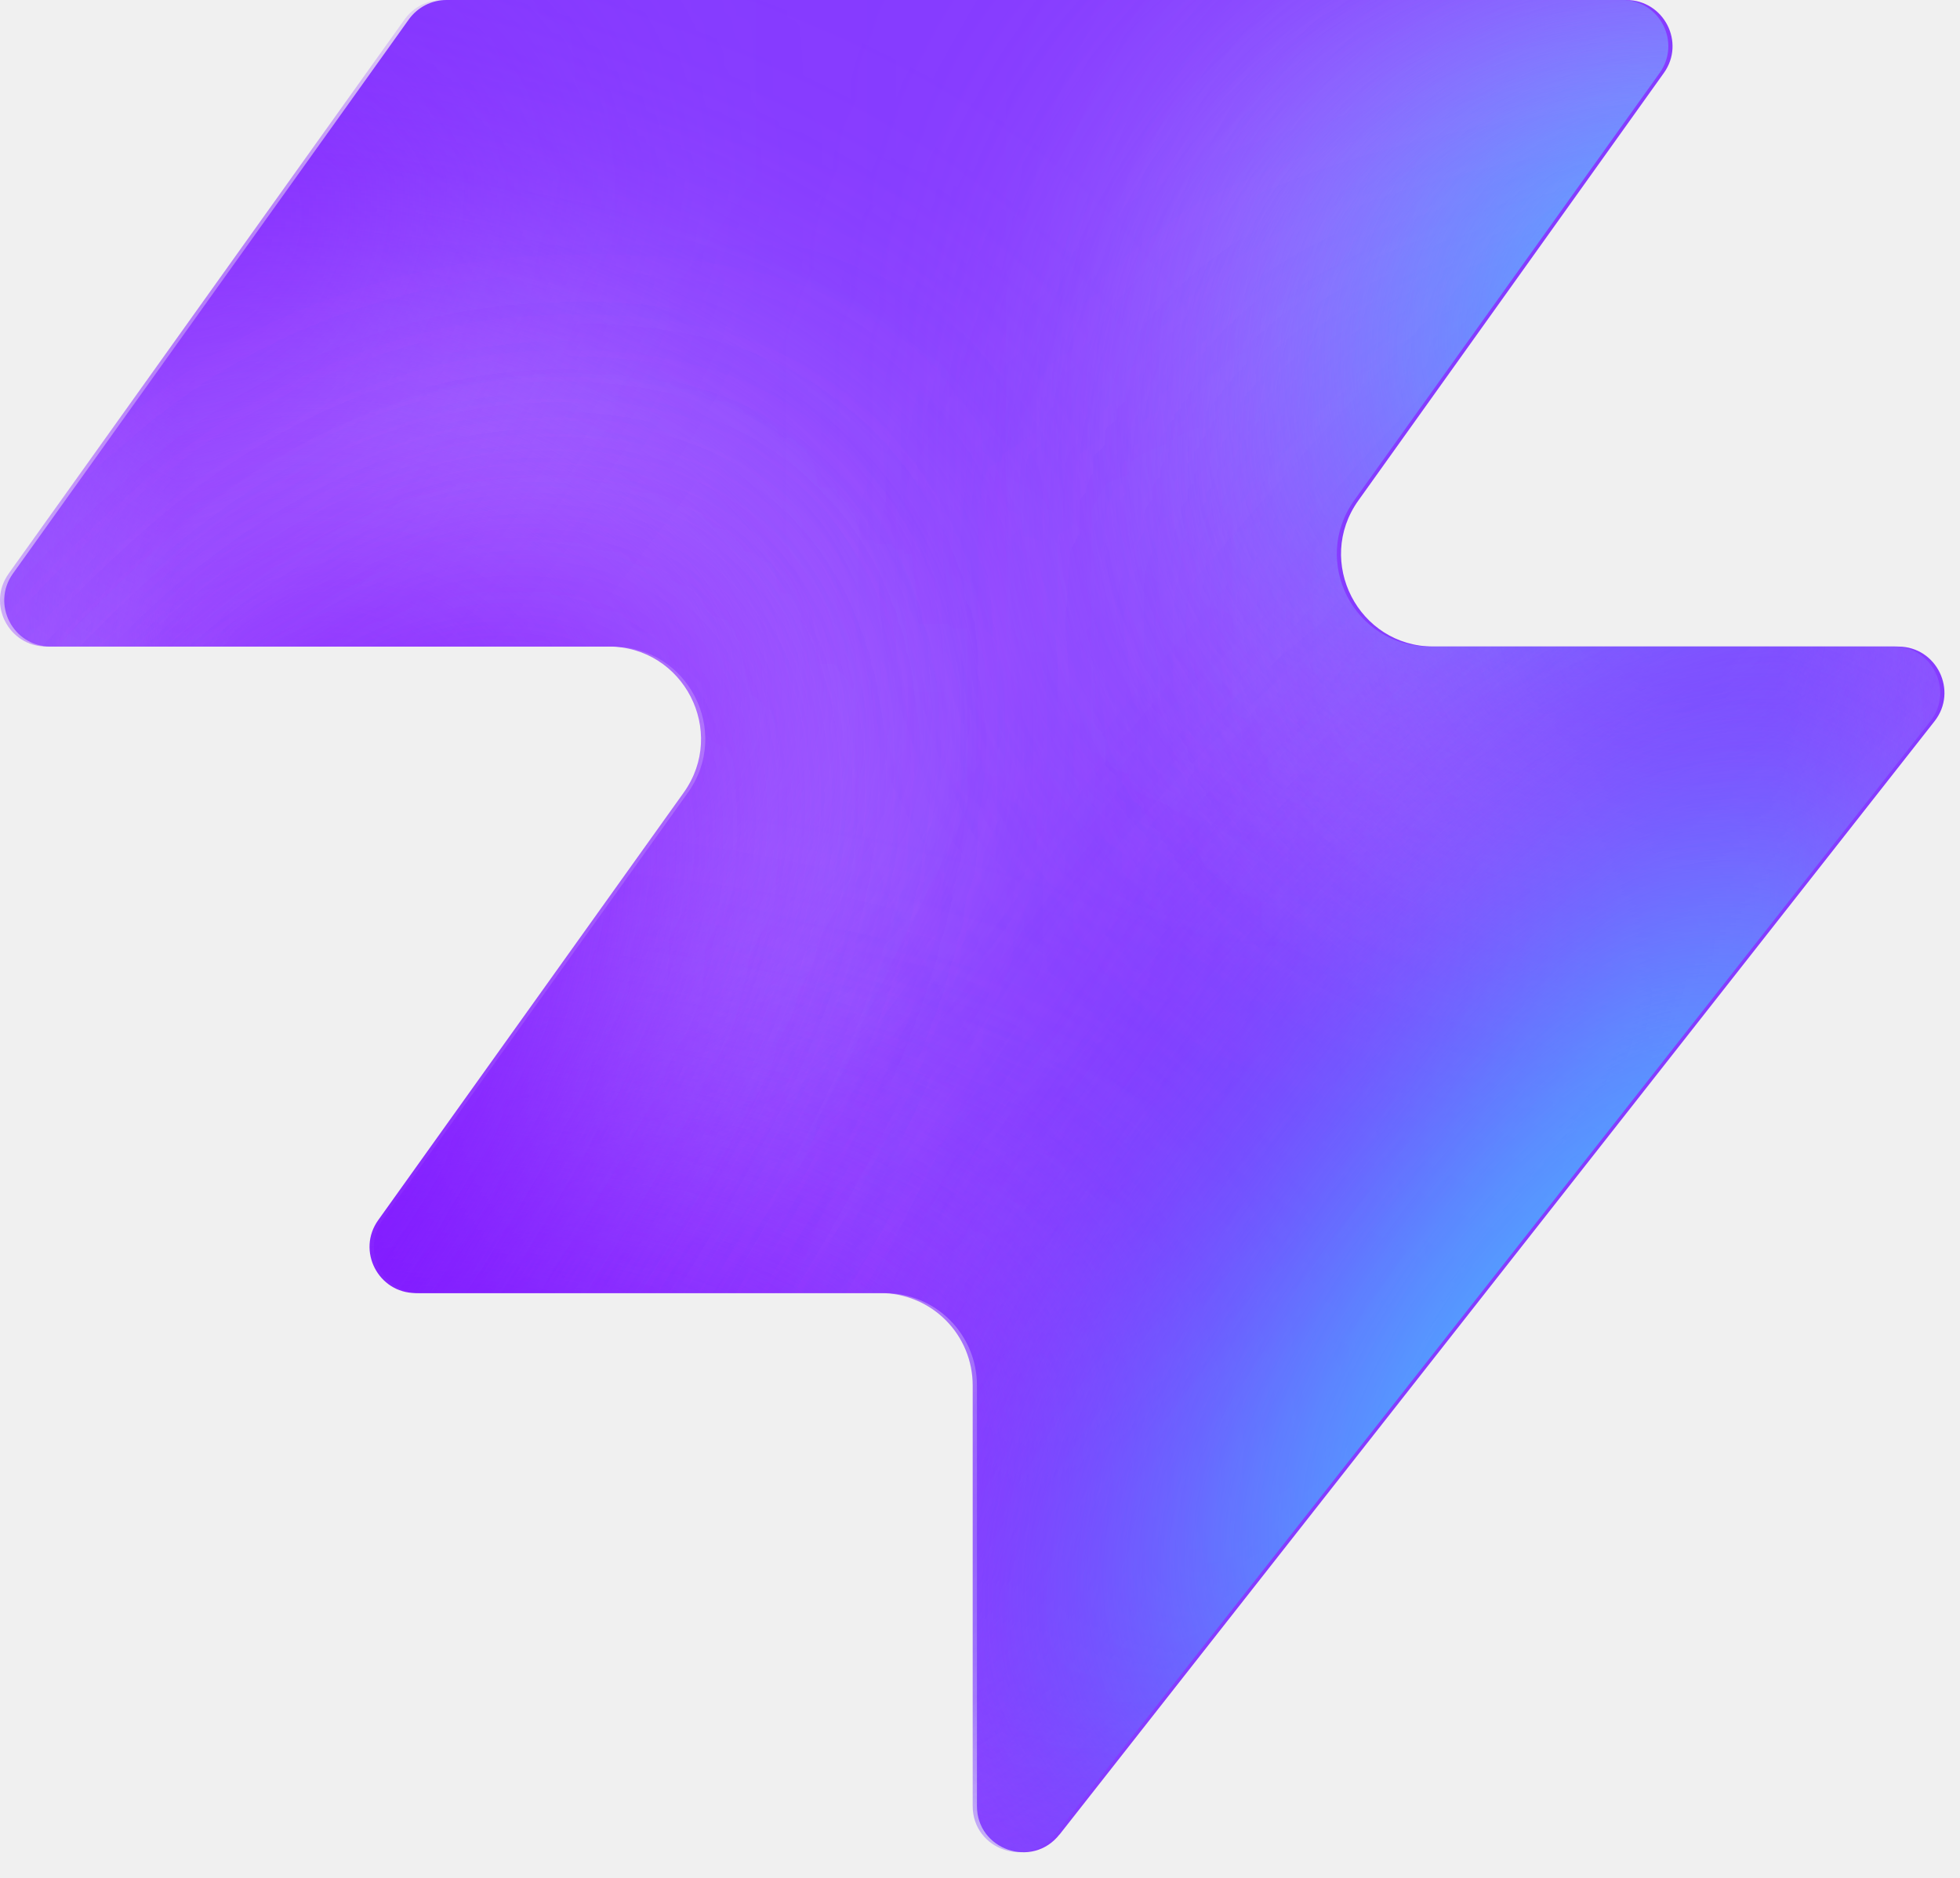
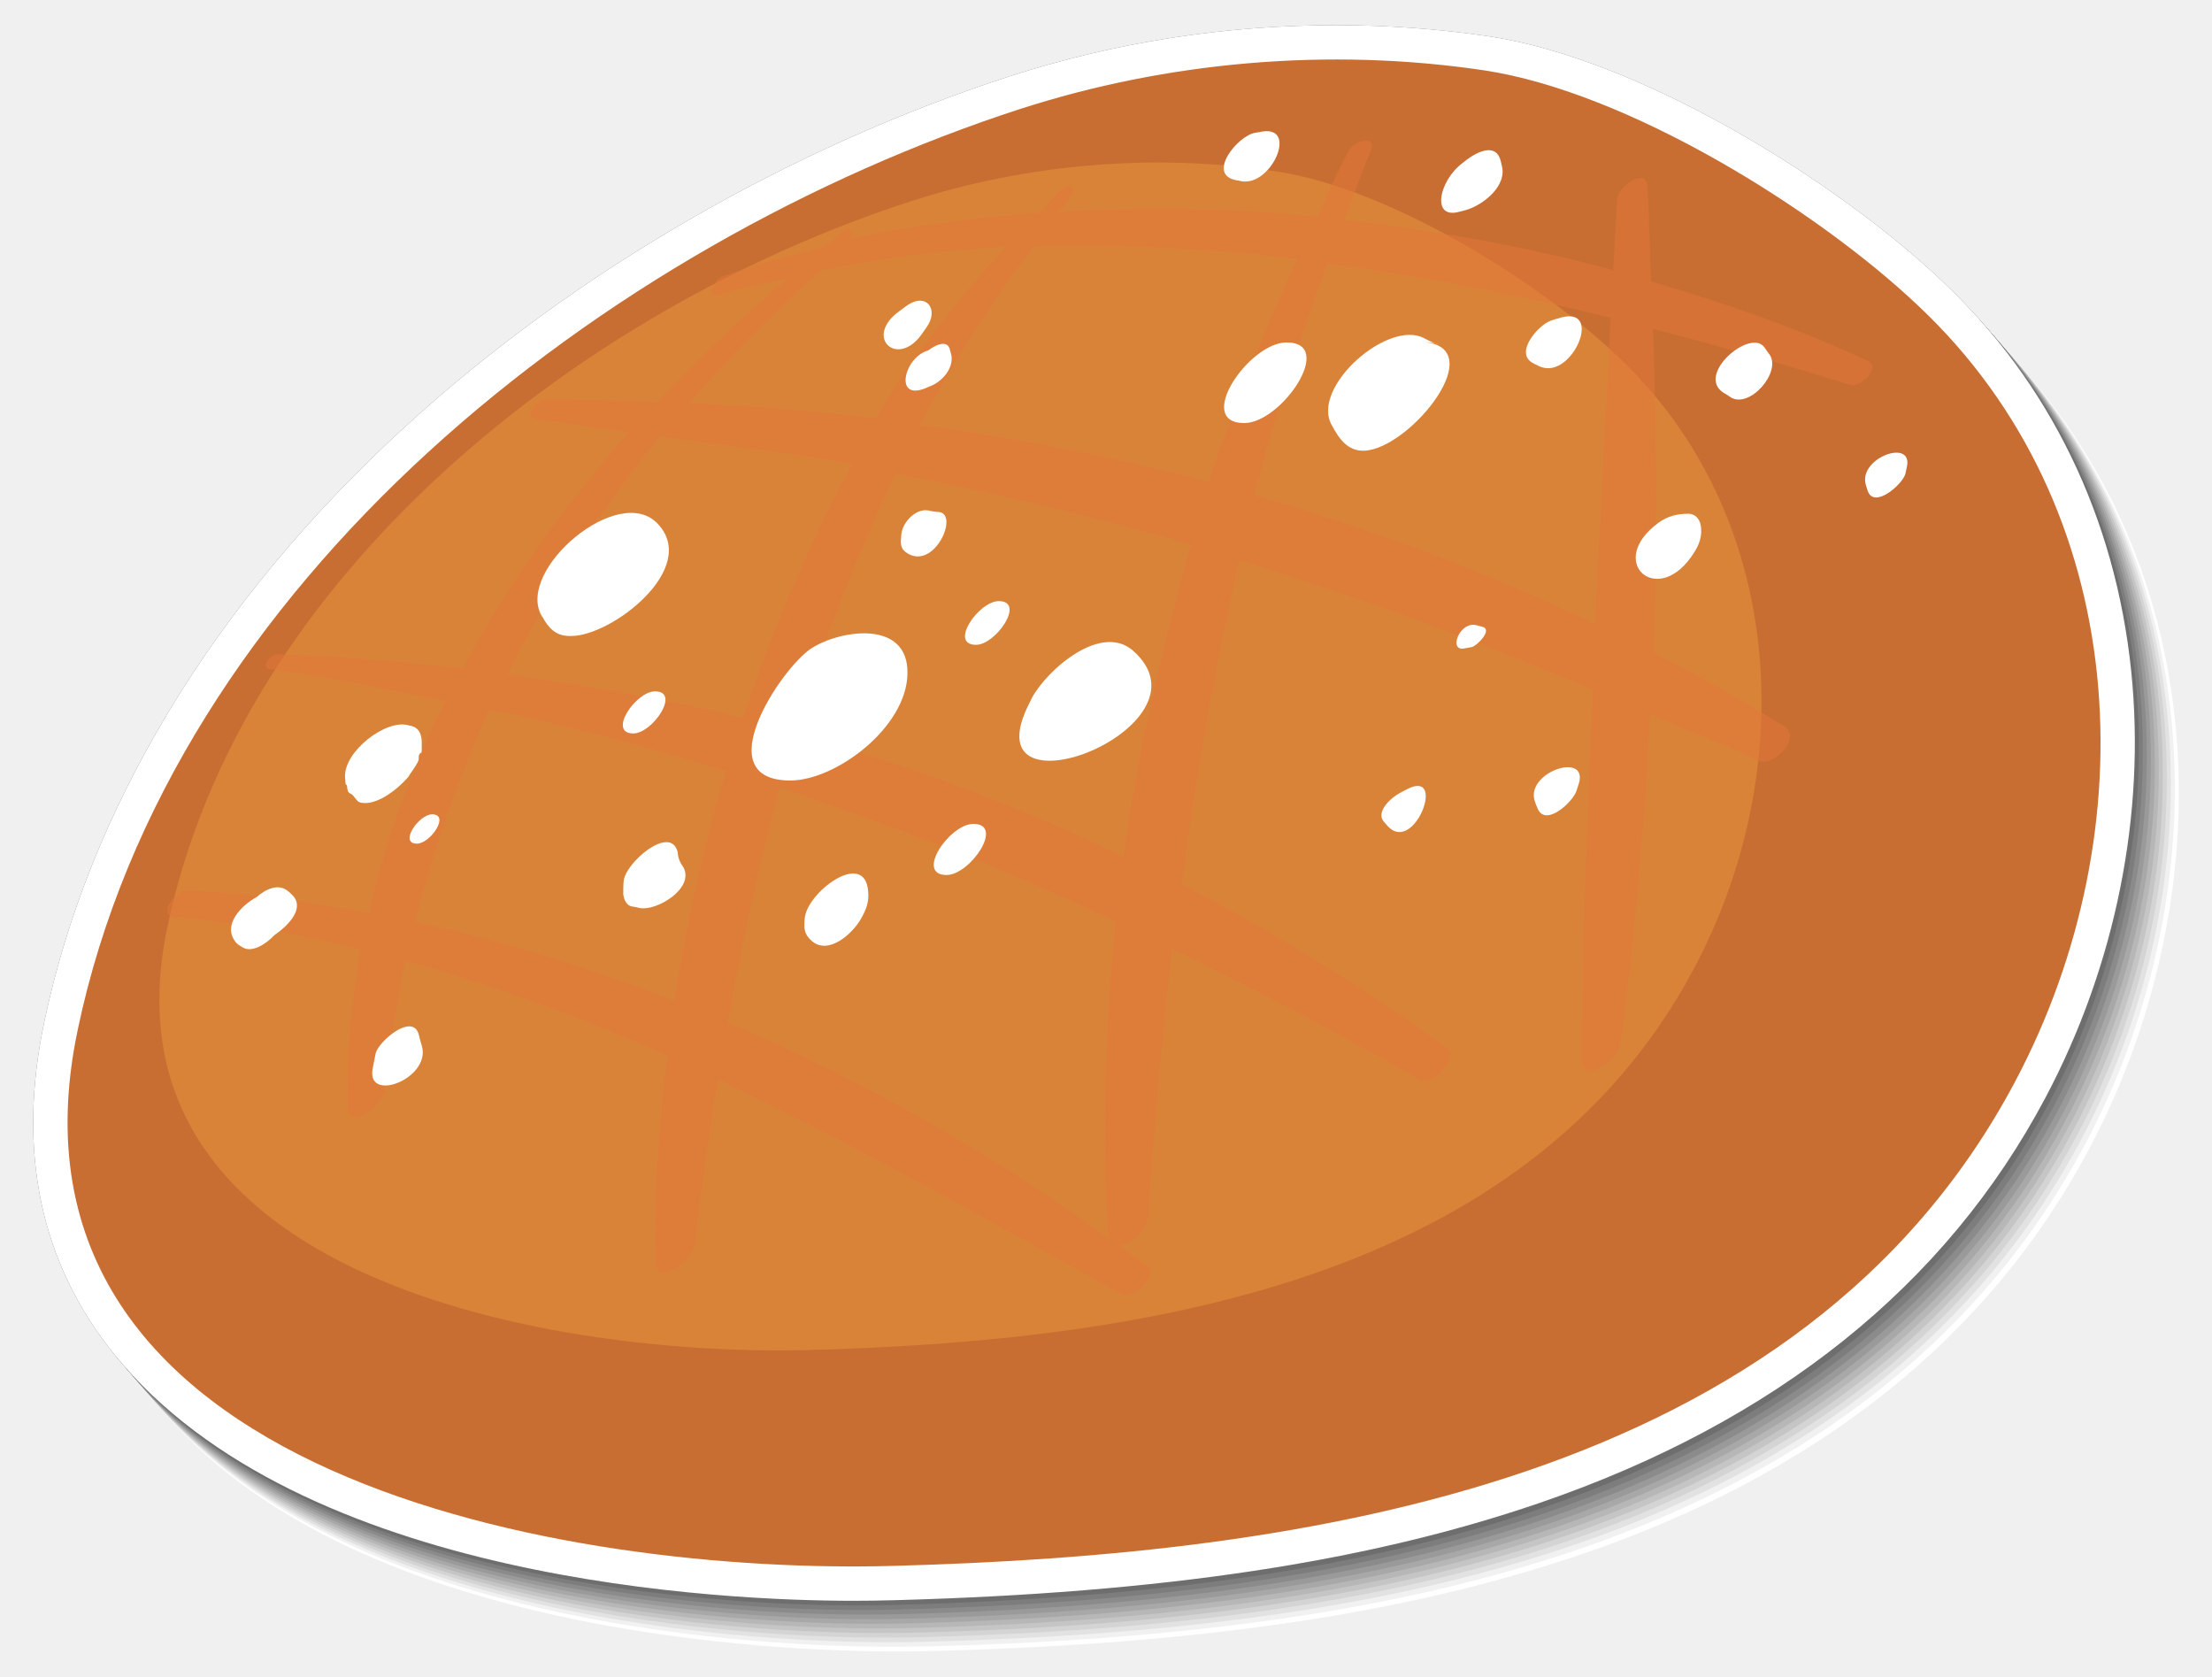
- <svg xmlns="http://www.w3.org/2000/svg" width="48" height="46" fill="none" viewBox="0 0 48 46">
-   <path fill="#863bff" d="M25.946 44.938c-.664.845-2.021.375-2.021-.698V33.937a2.26 2.26 0 0 0-2.262-2.262H10.287c-.92 0-1.456-1.04-.92-1.788l7.48-10.471c1.07-1.497 0-3.578-1.842-3.578H1.237c-.92 0-1.456-1.04-.92-1.788L10.013.474c.214-.297.556-.474.92-.474h28.894c.92 0 1.456 1.04.92 1.788l-7.48 10.471c-1.07 1.498 0 3.579 1.842 3.579h11.377c.943 0 1.473 1.088.89 1.83L25.947 44.94z" style="fill:#863bff;fill:color(display-p3 .525 .23 1);fill-opacity:1" />
-   <mask id="a" width="48" height="46" x="0" y="0" maskUnits="userSpaceOnUse" style="mask-type:alpha">
-     <path fill="#000" d="M25.842 44.938c-.664.844-2.021.375-2.021-.698V33.937a2.26 2.26 0 0 0-2.262-2.262H10.183c-.92 0-1.456-1.04-.92-1.788l7.48-10.471c1.07-1.498 0-3.579-1.842-3.579H1.133c-.92 0-1.456-1.04-.92-1.787L9.91.473c.214-.297.556-.474.92-.474h28.894c.92 0 1.456 1.04.92 1.788l-7.48 10.471c-1.07 1.498 0 3.578 1.842 3.578h11.377c.943 0 1.473 1.088.89 1.832L25.843 44.94z" style="fill:#000;fill-opacity:1" />
-   </mask>
-   <g mask="url(#a)">
-     <g filter="url(#b)">
-       <ellipse cx="5.508" cy="14.704" fill="#ede6ff" rx="5.508" ry="14.704" style="fill:#ede6ff;fill:color(display-p3 .927 .903 1);fill-opacity:1" transform="matrix(.00324 1 1 -.00324 -4.47 31.516)" />
+ <svg xmlns="http://www.w3.org/2000/svg" version="1.1" id="Layer_1" x="0px" y="0px" viewBox="0 0 312.389 236.73" style="enable-background:new 0 0 312.389 236.73;" xml:space="preserve">
+   <g>
+     <g>
+       <path style="fill:#FFFFFF;" d="M280.44,46.795c-15.147-14.336-42.674-31.299-63.86-34.5c-7.069-1.058-14.348-1.594-21.634-1.594    c-15.781,0-31.304,2.427-46.143,7.216c-31.279,10.15-61.603,27.725-85.384,49.487c-27.013,24.719-44.647,53.847-50.996,84.228    c-3.82,18.205-0.468,33.95,9.965,46.801c26.177,32.239,86.421,34.746,104.262,34.747h0.006c1.97,0,3.937-0.027,5.838-0.081    c37.796-1.021,66.734-5.378,91.071-13.71c33.367-11.425,57.429-30.687,71.515-57.251c9.89-18.642,14.19-40.024,12.111-60.211    C304.954,80.2,295.699,61.133,280.44,46.795z" />
+       <path style="fill:#F1F1F1;" d="M279.875,46.145c-15.146-14.336-42.673-31.298-63.859-34.5c-7.069-1.058-14.348-1.593-21.634-1.593    c-15.781,0-31.305,2.427-46.143,7.215c-31.28,10.15-61.603,27.726-85.385,49.488C35.843,91.474,18.208,120.6,11.858,150.981    c-3.82,18.206-0.467,33.95,9.966,46.8c26.176,32.24,86.421,34.748,104.262,34.749h0.006c1.97,0,3.937-0.028,5.838-0.083    c37.796-1.02,66.734-5.377,91.071-13.71c33.366-11.424,57.429-30.686,71.514-57.25c9.89-18.642,14.191-40.024,12.112-60.211    C304.39,79.551,295.135,60.482,279.875,46.145z" />
+       <path style="fill:#E2E2E2;" d="M279.312,45.494c-15.148-14.335-42.674-31.298-63.859-34.5c-7.07-1.057-14.349-1.593-21.635-1.593    c-15.781,0-31.304,2.426-46.143,7.217C116.396,26.768,86.072,44.343,62.29,66.104c-27.012,24.719-44.646,53.847-50.996,84.228    c-3.82,18.205-0.467,33.95,9.967,46.801c26.176,32.24,86.42,34.746,104.262,34.747h0.006c1.969,0,3.936-0.027,5.837-0.081    c37.796-1.021,66.734-5.379,91.07-13.71c33.368-11.425,57.43-30.687,71.516-57.252c9.889-18.641,14.19-40.023,12.112-60.211    C303.825,78.9,294.57,59.832,279.312,45.494z" />
+       <path style="fill:#D4D4D4;" d="M278.747,44.845c-15.147-14.336-42.674-31.299-63.861-34.501    c-7.069-1.057-14.347-1.593-21.633-1.593c-15.782,0-31.305,2.427-46.143,7.216c-31.28,10.15-61.603,27.725-85.385,49.487    c-27.012,24.719-44.646,53.847-50.996,84.227c-3.82,18.206-0.467,33.951,9.966,46.801c26.176,32.24,86.421,34.747,104.262,34.748    h0.004c1.972,0,3.939-0.027,5.84-0.082c37.796-1.021,66.734-5.377,91.07-13.709c33.368-11.426,57.43-30.687,71.514-57.251    c9.891-18.641,14.192-40.025,12.112-60.211C303.262,78.25,294.006,59.183,278.747,44.845z" />
+       <path style="fill:#C5C5C5;" d="M278.184,44.194c-15.148-14.336-42.675-31.298-63.861-34.499    c-7.07-1.058-14.347-1.595-21.633-1.595c-15.782,0-31.304,2.428-46.144,7.218c-31.278,10.148-61.603,27.725-85.385,49.487    c-27.012,24.718-44.646,53.846-50.995,84.226c-3.821,18.205-0.468,33.951,9.965,46.802    c26.177,32.239,86.422,34.745,104.262,34.747c0.002,0,0.004,0,0.004,0c1.973,0,3.939-0.028,5.839-0.081    c37.796-1.021,66.735-5.379,91.072-13.711c33.366-11.424,57.429-30.687,71.515-57.251c9.89-18.641,14.19-40.023,12.112-60.21    C302.697,77.601,293.442,58.532,278.184,44.194z" />
+       <path style="fill:#B7B7B7;" d="M277.619,43.545c-15.147-14.336-42.675-31.298-63.861-34.5c-7.07-1.057-14.347-1.593-21.634-1.593    c-15.781,0-31.303,2.427-46.143,7.216c-31.279,10.149-61.603,27.725-85.384,49.487C33.585,88.873,15.95,118.002,9.602,148.383    c-3.821,18.204-0.467,33.949,9.965,46.8c26.177,32.239,86.421,34.746,104.262,34.748c0,0,0.004,0,0.006,0    c1.971,0,3.938-0.028,5.838-0.081c37.795-1.021,66.735-5.379,91.071-13.711c33.366-11.424,57.429-30.686,71.515-57.251    c9.89-18.641,14.19-40.024,12.112-60.21C302.132,76.951,292.878,57.883,277.619,43.545z" />
+       <path style="fill:#A8A8A8;" d="M277.055,42.895c-15.149-14.336-42.675-31.298-63.861-34.5c-7.07-1.057-14.347-1.594-21.634-1.594    c-15.781,0-31.303,2.428-46.143,7.217c-31.279,10.15-61.603,27.725-85.385,49.487c-27.012,24.719-44.646,53.846-50.995,84.227    c-3.821,18.206-0.468,33.951,9.965,46.8c26.177,32.241,86.421,34.748,104.262,34.749h0.006c1.971,0,3.937-0.028,5.837-0.082    c37.796-1.02,66.736-5.378,91.072-13.71c33.366-11.425,57.429-30.686,71.515-57.251c9.89-18.641,14.19-40.024,12.111-60.211    C301.567,76.3,292.313,57.232,277.055,42.895z" />
+       <path style="fill:#9A9A9A;" d="M276.49,42.245c-15.149-14.336-42.675-31.3-63.861-34.501c-7.069-1.058-14.348-1.593-21.634-1.593    c-15.781,0-31.303,2.426-46.142,7.216c-31.28,10.15-61.604,27.725-85.386,49.486C32.455,87.573,14.821,116.7,8.473,147.081    c-3.821,18.206-0.468,33.952,9.965,46.801c26.177,32.241,86.421,34.747,104.262,34.748c0,0,0.004,0,0.006,0    c1.971,0,3.937-0.027,5.838-0.082c37.796-1.021,66.734-5.377,91.071-13.709c33.366-11.425,57.429-30.687,71.515-57.251    c9.89-18.642,14.191-40.025,12.111-60.212C301.003,75.649,291.748,56.583,276.49,42.245z" />
+       <path style="fill:#8B8B8B;" d="M275.924,41.596c-15.146-14.336-42.673-31.3-63.859-34.502c-7.069-1.057-14.348-1.592-21.634-1.592    c-15.781,0-31.304,2.426-46.143,7.215c-31.279,10.151-61.603,27.725-85.384,49.487c-27.013,24.72-44.647,53.847-50.996,84.227    c-3.821,18.206-0.468,33.951,9.965,46.8c26.177,32.241,86.421,34.747,104.262,34.748h0.006c1.97,0,3.937-0.026,5.838-0.082    c37.796-1.021,66.734-5.376,91.07-13.708c33.368-11.427,57.43-30.688,71.516-57.251c9.889-18.642,14.19-40.026,12.111-60.212    C300.439,75,291.184,55.933,275.924,41.596z" />
+       <path style="fill:#7D7D7D;" d="M275.36,40.944c-15.148-14.336-42.674-31.299-63.86-34.5c-7.069-1.058-14.348-1.594-21.635-1.594    c-15.78,0-31.303,2.427-46.142,7.217c-31.279,10.149-61.603,27.725-85.385,49.487C31.326,86.273,13.691,115.4,7.343,145.781    c-3.821,18.206-0.467,33.952,9.966,46.801c26.177,32.24,86.421,34.747,104.262,34.747c0,0,0.003,0,0.006,0    c1.97,0,3.936-0.027,5.838-0.081c37.796-1.021,66.733-5.377,91.071-13.709c33.367-11.426,57.428-30.688,71.515-57.251    c9.89-18.641,14.19-40.025,12.111-60.212C299.874,74.351,290.619,55.282,275.36,40.944z" />
+       <path style="fill:#6E6E6E;" d="M274.796,40.295c-15.147-14.335-42.674-31.298-63.86-34.501    c-7.069-1.057-14.348-1.593-21.634-1.593c-15.781,0-31.304,2.427-46.143,7.216c-31.279,10.15-61.602,27.725-85.385,49.487    c-27.012,24.72-44.646,53.847-50.996,84.228c-3.82,18.205-0.468,33.95,9.966,46.8c26.177,32.24,86.421,34.748,104.262,34.748    h0.006c1.97,0,3.937-0.027,5.837-0.081c37.797-1.021,66.735-5.378,91.071-13.71c33.368-11.425,57.43-30.687,71.516-57.251    c9.889-18.642,14.19-40.024,12.111-60.211C299.31,73.7,290.055,54.633,274.796,40.295z" />
+       <path style="fill:#606060;" d="M274.232,39.645c-15.147-14.336-42.674-31.298-63.86-34.5c-7.07-1.058-14.348-1.594-21.634-1.594    c-15.781,0-31.304,2.428-46.143,7.217C111.315,20.917,80.992,38.492,57.21,60.255c-27.012,24.719-44.646,53.846-50.996,84.227    c-3.82,18.206-0.467,33.951,9.966,46.801c26.177,32.24,86.421,34.747,104.262,34.748h0.005c1.971,0,3.938-0.028,5.839-0.082    c37.796-1.021,66.734-5.378,91.07-13.71c33.368-11.425,57.43-30.686,71.515-57.251c9.89-18.641,14.191-40.024,12.112-60.211    C298.745,73.05,289.49,53.982,274.232,39.645z" />
    </g>
-     <g filter="url(#c)">
-       <ellipse cx="10.399" cy="29.851" fill="#ede6ff" rx="10.399" ry="29.851" style="fill:#ede6ff;fill:color(display-p3 .927 .903 1);fill-opacity:1" transform="matrix(.00324 1 1 -.00324 -39.328 7.883)" />
-     </g>
-     <g filter="url(#d)">
-       <ellipse cx="5.508" cy="30.487" fill="#7e14ff" rx="5.508" ry="30.487" style="fill:#7e14ff;fill:color(display-p3 .492 .077 1);fill-opacity:1" transform="rotate(89.814 -25.913 -14.639)scale(1 -1)" />
-     </g>
-     <g filter="url(#e)">
-       <ellipse cx="5.508" cy="30.599" fill="#7e14ff" rx="5.508" ry="30.599" style="fill:#7e14ff;fill:color(display-p3 .492 .077 1);fill-opacity:1" transform="rotate(89.814 -32.644 -3.334)scale(1 -1)" />
-     </g>
-     <g filter="url(#f)">
-       <ellipse cx="5.508" cy="30.599" fill="#7e14ff" rx="5.508" ry="30.599" style="fill:#7e14ff;fill:color(display-p3 .492 .077 1);fill-opacity:1" transform="matrix(.00324 1 1 -.00324 -34.34 30.47)" />
-     </g>
-     <g filter="url(#g)">
-       <ellipse cx="14.072" cy="22.078" fill="#ede6ff" rx="14.072" ry="22.078" style="fill:#ede6ff;fill:color(display-p3 .927 .903 1);fill-opacity:1" transform="rotate(93.35 24.506 48.493)scale(-1 1)" />
-     </g>
-     <g filter="url(#h)">
-       <ellipse cx="3.47" cy="21.501" fill="#7e14ff" rx="3.47" ry="21.501" style="fill:#7e14ff;fill:color(display-p3 .492 .077 1);fill-opacity:1" transform="rotate(89.009 28.708 47.59)scale(-1 1)" />
-     </g>
-     <g filter="url(#i)">
-       <ellipse cx="3.47" cy="21.501" fill="#7e14ff" rx="3.47" ry="21.501" style="fill:#7e14ff;fill:color(display-p3 .492 .077 1);fill-opacity:1" transform="rotate(89.009 28.708 47.59)scale(-1 1)" />
-     </g>
-     <g filter="url(#j)">
-       <ellipse cx=".387" cy="8.972" fill="#7e14ff" rx="4.407" ry="29.108" style="fill:#7e14ff;fill:color(display-p3 .492 .077 1);fill-opacity:1" transform="rotate(39.51 .387 8.972)" />
-     </g>
-     <g filter="url(#k)">
-       <ellipse cx="47.523" cy="-6.092" fill="#7e14ff" rx="4.407" ry="29.108" style="fill:#7e14ff;fill:color(display-p3 .492 .077 1);fill-opacity:1" transform="rotate(37.892 47.523 -6.092)" />
-     </g>
-     <g filter="url(#l)">
-       <ellipse cx="41.412" cy="6.333" fill="#47bfff" rx="5.971" ry="9.665" style="fill:#47bfff;fill:color(display-p3 .28 .748 1);fill-opacity:1" transform="rotate(37.892 41.412 6.333)" />
-     </g>
-     <g filter="url(#m)">
-       <ellipse cx="-1.879" cy="38.332" fill="#7e14ff" rx="4.407" ry="29.108" style="fill:#7e14ff;fill:color(display-p3 .492 .077 1);fill-opacity:1" transform="rotate(37.892 -1.88 38.332)" />
-     </g>
-     <g filter="url(#n)">
-       <ellipse cx="-1.879" cy="38.332" fill="#7e14ff" rx="4.407" ry="29.108" style="fill:#7e14ff;fill:color(display-p3 .492 .077 1);fill-opacity:1" transform="rotate(37.892 -1.88 38.332)" />
-     </g>
-     <g filter="url(#o)">
-       <ellipse cx="35.651" cy="29.907" fill="#7e14ff" rx="4.407" ry="29.108" style="fill:#7e14ff;fill:color(display-p3 .492 .077 1);fill-opacity:1" transform="rotate(37.892 35.651 29.907)" />
-     </g>
-     <g filter="url(#p)">
-       <ellipse cx="38.418" cy="32.4" fill="#47bfff" rx="5.971" ry="15.297" style="fill:#47bfff;fill:color(display-p3 .28 .748 1);fill-opacity:1" transform="rotate(37.892 38.418 32.4)" />
+     <path style="fill:#FFFFFF;" d="M274.232,39.645c-15.147-14.336-42.674-31.298-63.86-34.5c-7.07-1.058-14.348-1.594-21.634-1.594   c-15.781,0-31.304,2.428-46.143,7.217C111.315,20.917,80.992,38.492,57.21,60.255c-27.012,24.719-44.646,53.846-50.996,84.227   c-3.82,18.206-0.467,33.951,9.966,46.801c26.177,32.24,86.421,34.747,104.262,34.748h0.005c1.971,0,3.938-0.028,5.839-0.082   c37.796-1.021,66.734-5.378,91.07-13.71c33.368-11.425,57.43-30.686,71.515-57.251c9.89-18.641,14.191-40.024,12.112-60.211   C298.745,73.05,289.49,53.982,274.232,39.645z" />
+     <g>
+       <g>
+         <path style="fill:#C96E33;" d="M270.898,43.168c-14.523-13.745-41.147-30.189-61.245-33.227     c-21.987-3.289-44.881-1.235-65.562,5.44C85.42,34.419,24.188,82.182,10.961,145.479c-13.316,63.461,70.31,76.888,115.193,75.622     c57.935-1.565,128.271-11.508,158.432-68.386C303.44,117.174,301.152,71.595,270.898,43.168z" />
+         <path style="opacity:0.5;fill:#EA973D;" d="M228.493,50.343c-11.405-10.824-32.463-23.774-48.28-26.146     c-17.303-2.632-35.407-1.027-51.654,4.249C82.318,43.438,34.057,81.095,23.628,130.962c-10.49,50.046,55.415,60.633,90.78,59.655     c45.699-1.266,101.075-9.082,124.856-53.932C254.146,108.673,252.275,72.779,228.493,50.343z" />
+         <path style="opacity:0.5;fill:#E47639;" d="M263.816,50.986c-9.352-4.384-19.784-8.066-30.637-11.238     c-0.199-4.49-0.24-8.938-0.549-13.478c-0.165-2.727-4.159,0.081-4.25,1.887c-0.167,3.295-0.365,6.697-0.542,9.996     c-12.18-3.299-25.034-5.621-38.026-7.096c1.284-3.162,2.302-6.386,3.709-9.569c1.082-2.599-2.217-1.688-3.056-0.186     c-1.629,2.975-2.957,6.191-4.405,9.289c-12.269-1.214-24.541-1.336-36.528-0.651c0.602-0.756,1.143-1.606,1.755-2.386     c0.994-1.182-0.373-1.657-1.258-0.911c-1.19,1.014-2.164,2.374-3.315,3.44c-9.094,0.684-18.061,1.764-26.543,3.672     c0.302-0.933-0.079-1.848-1.233-0.976c-0.805,0.631-1.563,1.391-2.383,2.052c-5.028,1.266-10.039,2.57-14.706,4.293     c-0.99,0.394-2.121,3.05-0.369,2.51c3.213-0.994,6.512-1.534,9.736-2.322c-6.326,5.452-12.548,11.218-18.403,17.472     c-5.184-0.167-10.476-0.425-15.696-0.394c-1.213,0-3.301,2.58-1.431,2.787c4.47,0.478,8.666,1.316,13.072,1.889     c-8.979,10.221-17.002,21.41-23.422,33.342c-8.604-0.996-17.324-1.741-26.167-2.035c-0.933-0.051-2.426,1.908-1.13,2.098     c8.654,1.034,16.633,2.944,24.83,4.498c-4.706,9.603-8.479,19.597-10.773,29.984c-8.572-1.597-17.155-2.832-25.61-3.211     c-1.665-0.086-4.289,3.449-1.943,3.688c9.078,0.849,17.819,2.55,26.427,4.622c-1.266,7.3-2.086,14.702-1.85,22.282     c0.084,3.38,4.947-0.229,5.184-2.263c0.677-6.314,1.694-12.46,2.944-18.422c12.712,3.525,25.028,8.044,37.036,13.395     c-1.254,10.225-1.989,20.143-1.671,29.124c0.083,3.64,5.225-0.166,5.445-2.334c0.954-7.775,2.085-15.552,3.315-23.432     c19.432,9.21,38.248,19.906,57.044,30.338c1.608,0.901,5.248-2.696,3.62-3.984c-1.258-0.951-2.663-1.872-4.011-2.838     c1.666-0.207,3.968-2.241,4.081-3.795c0.885-12.771,1.951-25.495,3.444-38.194c11.577,5.701,23.105,11.735,34.844,18.455     c1.817,1.057,5.809-3.037,4.013-4.365c-12.194-8.814-24.693-16.515-37.53-23.153c1.989-15.425,4.676-30.666,8.15-45.741     c16.712,5.063,33.34,11.229,49.931,18.248c-0.779,17.519-1.567,35.083-1.473,52.41c0.04,3.448,5.091-0.238,5.369-2.334     c2.086-15.656,3.35-31.167,4.19-46.603c5.101,2.251,10.149,4.063,15.281,6.552c2.126,1.008,6.137-3.285,3.689-4.801     c-6.021-3.752-12.275-7.237-18.516-10.472c0.633-15.175,0.457-30.365-0.064-45.697c9.562,2.485,18.879,5.1,27.795,7.897     C262.75,54.832,265.673,51.835,263.816,50.986z M115.882,38.192c8.582-1.722,17.343-2.904,26.231-3.338     c-6.72,7.145-13.024,15.063-18.405,24.218c-8.758-1.057-17.583-1.741-26.366-2.167C102.963,50.407,109.181,44.184,115.882,38.192     z M93.109,61.622c9.136,1.245,18.439,2.261,27.261,3.901c-6.006,11.238-11.305,23.307-15.398,35.873     c-10.905-2.698-22.007-4.585-33.317-6.12C77.479,83.375,84.643,72.207,93.109,61.622z M95.22,141.291     c-11.968-4.656-24.223-8.421-36.581-11.094c2.562-10.555,6.201-20.488,10.45-30.066c11.405,2.395,22.594,5.348,33.414,8.739     C99.314,119.715,96.906,130.663,95.22,141.291z M156.491,174.57c0,0.27,0.216,0.239,0.236,0.425     c-16.173-11.83-34.514-22.301-53.964-30.608c1.971-11.132,4.397-22.215,7.37-33.175c16.085,5.403,31.935,11.498,47.464,18.879     C156.034,145.126,155.559,160.097,156.491,174.57z M158.68,120.969c-14.942-7.217-30.421-12.979-46.314-17.398     c3.774-12.671,8.48-24.923,14.143-36.724c14.13,2.758,28.055,6.099,41.729,10.037C164.1,91.336,160.74,106.089,158.68,120.969z      M170.738,68.053c-13.358-3.526-27.02-6.159-40.811-8.056c4.621-8.804,10.015-17.159,15.977-25.185     c12.298-0.363,24.811,0.228,37.314,1.741C178.583,46.684,174.312,57.134,170.738,68.053z M225.259,88.142     c-15.52-7.483-31.61-13.476-48.129-18.202c2.823-11.055,6.381-21.96,10.339-32.764c13.552,1.826,26.977,4.479,40.011,7.691     C226.765,59.279,225.956,73.65,225.259,88.142z" />
+       </g>
+       <g>
+         <path style="fill:#FFFFFF;" d="M96.525,122.48c-0.478-0.651-0.79-1.366-0.809-2.114c-0.957-4.124-7.592,1.578-7.652,4.17     c-0.042,0.496-0.042,0.951-0.042,1.451c-0.039,0.695,0.32,1.813,1.171,1.989c0.36,0.062,0.735,0.127,1.098,0.228     C92.676,128.715,98.1,125.466,96.525,122.48z" />
+         <path style="fill:#FFFFFF;" d="M92.511,97.62c-2.739,0-6.748,5.941-3.078,5.941C92.158,103.562,96.171,97.62,92.511,97.62z" />
+         <path style="fill:#FFFFFF;" d="M114.491,91.609c-4.18,2.798-14.764,18.597-2.882,18.597c6.438,0,16.432-7.495,16.547-15.094     C128.319,87.418,118.566,88.911,114.491,91.609z" />
+         <path style="fill:#FFFFFF;" d="M160.625,92.458l-0.28-0.271c-4.567-4.678-12.574,2.479-14.628,6.391     c-0.072,0.203-0.197,0.369-0.288,0.599C136.563,116.242,171.017,103.177,160.625,92.458z" />
+         <path style="fill:#FFFFFF;" d="M113.65,129.678c-0.157,1.4-0.072,2.262,0.996,3.192c2.384,2.034,5.724-1.038,6.893-3.047     c0.778-1.36,1.235-2.459,1.061-4.043C122.06,119.891,113.909,126.048,113.65,129.678z" />
+         <path style="fill:#FFFFFF;" d="M137.453,116.335c-3.34,0-8.283,7.216-3.774,7.216     C136.998,123.551,141.943,116.323,137.453,116.335z" />
+         <path style="fill:#FFFFFF;" d="M141.051,84.878c-2.838,0-7.09,6.17-3.213,6.17C140.638,91.048,144.887,84.878,141.051,84.878z" />
+         <path style="fill:#FFFFFF;" d="M59.554,105.055c0.063-1.771-0.697-2.48-1.828-2.632c-3.12-0.968-9.181,3.638-8.999,7.316     c0.022,0.313,0.055,0.561,0.075,0.923c0,0.145,0.143,0.104,0.197,0.252c0.021,0.246,0.042,0.474,0.121,0.745     c0.139,0.413,0.499,0.373,0.717,0.642c0.393,0.415,0.631,0.997,1.193,1.046c2.021,0.375,4.811-1.563,6.593-3.607     c0.197-0.227,0.218-0.403,0.415-0.621c0.449-0.675,0.925-1.316,1.078-1.813c0.043-0.197,0-0.415,0.024-0.582     c0.04-0.176,0.195-0.314,0.218-0.466C59.51,106.476,59.596,106.409,59.554,105.055z" />
+         <path style="fill:#FFFFFF;" d="M92.914,73.984c-5.482-5.932-20.091,6.488-16.433,12.947c0.063,0.073,0.063,0.135,0.137,0.197     c0.861,1.553,1.863,2.673,3.856,2.673h0.177C86.329,89.844,98.817,80.274,92.914,73.984z" />
+         <path style="fill:#FFFFFF;" d="M181.685,48.354c-5.287,0-13.076,11.382-5.96,11.382     C180.969,59.735,188.755,48.344,181.685,48.354z" />
+         <path style="fill:#FFFFFF;" d="M238.386,72.542c-1.546,0.01-2.895,0.34-4.146,1.255c-7.412,5.399-0.455,11.861,4.551,4.902     c0.892-1.244,1.583-2.52,1.451-4.064C240.197,73.523,239.599,72.542,238.386,72.542z" />
+         <path style="fill:#FFFFFF;" d="M216.808,113.298c0.063,0.228,0.168,0.474,0.303,0.767c1.068,2.882,5.123-0.892,5.547-2.468     c0.116-0.354,0.217-0.703,0.332-1.018C224.265,106.03,215.163,109.118,216.808,113.298z" />
+         <path style="fill:#FFFFFF;" d="M209.324,88.487c-0.278-0.052-0.521-0.139-0.758-0.197c-2.446-0.675-4.073,3.755-1.749,3.264     l1.056-0.194C208.566,91.192,210.911,88.893,209.324,88.487z" />
+         <path style="fill:#FFFFFF;" d="M219.95,44.994c-0.339,0.061-0.651,0.197-0.972,0.299c-1.735,0.612-5.228,4.593-2.427,6.004     c0.216,0.114,0.454,0.248,0.691,0.342C221.943,54.139,226.867,42.58,219.95,44.994z" />
+         <path style="fill:#FFFFFF;" d="M134.18,49.493c-0.283-1.555-1.888-0.922-3.119,0c-3.358,0.914-4.861,7.154-0.373,5.328     c0.237-0.121,0.546-0.228,0.83-0.351c1.572-0.652,3.181-2.489,2.838-4.314L134.18,49.493z" />
+         <path style="fill:#FFFFFF;" d="M59.141,146.077c-0.864-3.162-5.728,0.996-6.089,2.667c-0.115,0.643-0.271,1.336-0.395,1.989     c-1.129,5.135,8.17,1.628,6.938-2.995C59.419,147.18,59.273,146.64,59.141,146.077z" />
+         <path style="fill:#FFFFFF;" d="M132.292,72.283c-0.238-0.044-0.559-0.076-0.851-0.127c-1.907-0.643-4.001,1.504-4.154,3.34     c-0.064,0.992-0.258,1.802,0.631,2.477C131.951,80.907,135.788,72.076,132.292,72.283z" />
+         <path style="fill:#FFFFFF;" d="M128.021,43.19c-0.318,0.248-0.673,0.478-0.991,0.726c-5.105,3.668-0.326,8.086,3.096,3.329     c0.238-0.343,0.478-0.686,0.739-1.048C132.665,43.668,130.8,41.188,128.021,43.19z" />
+         <path style="fill:#FFFFFF;" d="M61.023,114.985c-1.883,0-4.727,4.138-2.146,4.138C60.765,119.123,63.608,114.985,61.023,114.985z     " />
+         <path style="fill:#FFFFFF;" d="M41.137,126.247c-0.142-0.157-0.236-0.26-0.42-0.385c-1.328-1.181-3.157-0.354-4.449,0.788     c-2.306,1.254-4.791,3.959-3.062,6.271c0.26,0.405,0.654,0.592,1.069,0.851c1.214,0.758,3.163-0.32,4.501-1.752     C41.076,130.445,43.12,127.977,41.137,126.247z" />
+         <path style="fill:#FFFFFF;" d="M178.212,18.579c-0.303,0.061-0.583,0.121-0.903,0.162c-2.476,0.354-6.985,5.911-2.734,6.699     c0.278,0.04,0.518,0.093,0.754,0.147C179.52,26.352,183.396,17.728,178.212,18.579z" />
+         <path style="fill:#FFFFFF;" d="M200.738,48.268c3.38,0.157,2.72,0.79,0.479-0.466c-5.09-2.868-16.175,6.875-13.135,12.235     c0.973,1.794,2.188,3.721,4.635,3.6C199.189,63.321,210.872,48.779,200.738,48.268z" />
+         <path style="fill:#FFFFFF;" d="M249.936,50.104c-0.256-0.318-0.477-0.643-0.717-1.004c-1.907-2.892-9.838,3.793-5.805,6.363     c0.362,0.188,0.695,0.417,1.014,0.643C247.094,57.726,251.561,52.604,249.936,50.104z" />
+         <path style="fill:#FFFFFF;" d="M211.884,22.536c-0.775-2.455-3.535-1.048-5.379,0.52c-3.245,2.415-4.482,8.002-0.363,6.833     c0.303-0.075,0.561-0.157,0.915-0.238c2.4-0.707,5.958-3.465,4.984-6.451C212.021,22.972,211.925,22.745,211.884,22.536z" />
+         <path style="fill:#FFFFFF;" d="M263.525,68.549c0.076,0.208,0.116,0.436,0.218,0.693c0.872,2.749,4.968-0.879,5.341-2.332     l0.195-0.9C270.318,61.769,262.272,64.673,263.525,68.549z" />
+         <path style="fill:#FFFFFF;" d="M198.637,111.472c-0.324,0.157-0.674,0.351-0.978,0.521c-1.151,0.599-3.491,2.65-2.184,4.083     c0.177,0.167,0.277,0.345,0.475,0.54C199.725,120.802,204.431,108.383,198.637,111.472z" />
+       </g>
    </g>
  </g>
-   <defs>
-     <filter id="b" width="60.045" height="41.654" x="-19.77" y="16.149" color-interpolation-filters="sRGB" filterUnits="userSpaceOnUse">
-       <feFlood flood-opacity="0" result="BackgroundImageFix" />
-       <feBlend in="SourceGraphic" in2="BackgroundImageFix" result="shape" />
-       <feGaussianBlur result="effect1_foregroundBlur_2002_17158" stdDeviation="7.659" />
-     </filter>
-     <filter id="c" width="90.34" height="51.437" x="-54.613" y="-7.533" color-interpolation-filters="sRGB" filterUnits="userSpaceOnUse">
-       <feFlood flood-opacity="0" result="BackgroundImageFix" />
-       <feBlend in="SourceGraphic" in2="BackgroundImageFix" result="shape" />
-       <feGaussianBlur result="effect1_foregroundBlur_2002_17158" stdDeviation="7.659" />
-     </filter>
-     <filter id="d" width="79.355" height="29.4" x="-49.64" y="2.03" color-interpolation-filters="sRGB" filterUnits="userSpaceOnUse">
-       <feFlood flood-opacity="0" result="BackgroundImageFix" />
-       <feBlend in="SourceGraphic" in2="BackgroundImageFix" result="shape" />
-       <feGaussianBlur result="effect1_foregroundBlur_2002_17158" stdDeviation="4.596" />
-     </filter>
-     <filter id="e" width="79.579" height="29.4" x="-45.045" y="20.029" color-interpolation-filters="sRGB" filterUnits="userSpaceOnUse">
-       <feFlood flood-opacity="0" result="BackgroundImageFix" />
-       <feBlend in="SourceGraphic" in2="BackgroundImageFix" result="shape" />
-       <feGaussianBlur result="effect1_foregroundBlur_2002_17158" stdDeviation="4.596" />
-     </filter>
-     <filter id="f" width="79.579" height="29.4" x="-43.513" y="21.178" color-interpolation-filters="sRGB" filterUnits="userSpaceOnUse">
-       <feFlood flood-opacity="0" result="BackgroundImageFix" />
-       <feBlend in="SourceGraphic" in2="BackgroundImageFix" result="shape" />
-       <feGaussianBlur result="effect1_foregroundBlur_2002_17158" stdDeviation="4.596" />
-     </filter>
-     <filter id="g" width="74.749" height="58.852" x="15.756" y="-17.901" color-interpolation-filters="sRGB" filterUnits="userSpaceOnUse">
-       <feFlood flood-opacity="0" result="BackgroundImageFix" />
-       <feBlend in="SourceGraphic" in2="BackgroundImageFix" result="shape" />
-       <feGaussianBlur result="effect1_foregroundBlur_2002_17158" stdDeviation="7.659" />
-     </filter>
-     <filter id="h" width="61.377" height="25.362" x="23.548" y="2.284" color-interpolation-filters="sRGB" filterUnits="userSpaceOnUse">
-       <feFlood flood-opacity="0" result="BackgroundImageFix" />
-       <feBlend in="SourceGraphic" in2="BackgroundImageFix" result="shape" />
-       <feGaussianBlur result="effect1_foregroundBlur_2002_17158" stdDeviation="4.596" />
-     </filter>
-     <filter id="i" width="61.377" height="25.362" x="23.548" y="2.284" color-interpolation-filters="sRGB" filterUnits="userSpaceOnUse">
-       <feFlood flood-opacity="0" result="BackgroundImageFix" />
-       <feBlend in="SourceGraphic" in2="BackgroundImageFix" result="shape" />
-       <feGaussianBlur result="effect1_foregroundBlur_2002_17158" stdDeviation="4.596" />
-     </filter>
-     <filter id="j" width="56.045" height="63.649" x="-27.636" y="-22.853" color-interpolation-filters="sRGB" filterUnits="userSpaceOnUse">
-       <feFlood flood-opacity="0" result="BackgroundImageFix" />
-       <feBlend in="SourceGraphic" in2="BackgroundImageFix" result="shape" />
-       <feGaussianBlur result="effect1_foregroundBlur_2002_17158" stdDeviation="4.596" />
-     </filter>
-     <filter id="k" width="54.814" height="64.646" x="20.116" y="-38.415" color-interpolation-filters="sRGB" filterUnits="userSpaceOnUse">
-       <feFlood flood-opacity="0" result="BackgroundImageFix" />
-       <feBlend in="SourceGraphic" in2="BackgroundImageFix" result="shape" />
-       <feGaussianBlur result="effect1_foregroundBlur_2002_17158" stdDeviation="4.596" />
-     </filter>
-     <filter id="l" width="33.541" height="35.313" x="24.641" y="-11.323" color-interpolation-filters="sRGB" filterUnits="userSpaceOnUse">
-       <feFlood flood-opacity="0" result="BackgroundImageFix" />
-       <feBlend in="SourceGraphic" in2="BackgroundImageFix" result="shape" />
-       <feGaussianBlur result="effect1_foregroundBlur_2002_17158" stdDeviation="4.596" />
-     </filter>
-     <filter id="m" width="54.814" height="64.646" x="-29.286" y="6.009" color-interpolation-filters="sRGB" filterUnits="userSpaceOnUse">
-       <feFlood flood-opacity="0" result="BackgroundImageFix" />
-       <feBlend in="SourceGraphic" in2="BackgroundImageFix" result="shape" />
-       <feGaussianBlur result="effect1_foregroundBlur_2002_17158" stdDeviation="4.596" />
-     </filter>
-     <filter id="n" width="54.814" height="64.646" x="-29.286" y="6.009" color-interpolation-filters="sRGB" filterUnits="userSpaceOnUse">
-       <feFlood flood-opacity="0" result="BackgroundImageFix" />
-       <feBlend in="SourceGraphic" in2="BackgroundImageFix" result="shape" />
-       <feGaussianBlur result="effect1_foregroundBlur_2002_17158" stdDeviation="4.596" />
-     </filter>
-     <filter id="o" width="54.814" height="64.646" x="8.244" y="-2.416" color-interpolation-filters="sRGB" filterUnits="userSpaceOnUse">
-       <feFlood flood-opacity="0" result="BackgroundImageFix" />
-       <feBlend in="SourceGraphic" in2="BackgroundImageFix" result="shape" />
-       <feGaussianBlur result="effect1_foregroundBlur_2002_17158" stdDeviation="4.596" />
-     </filter>
-     <filter id="p" width="39.409" height="43.623" x="18.713" y="10.588" color-interpolation-filters="sRGB" filterUnits="userSpaceOnUse">
-       <feFlood flood-opacity="0" result="BackgroundImageFix" />
-       <feBlend in="SourceGraphic" in2="BackgroundImageFix" result="shape" />
-       <feGaussianBlur result="effect1_foregroundBlur_2002_17158" stdDeviation="4.596" />
-     </filter>
-   </defs>
</svg>
